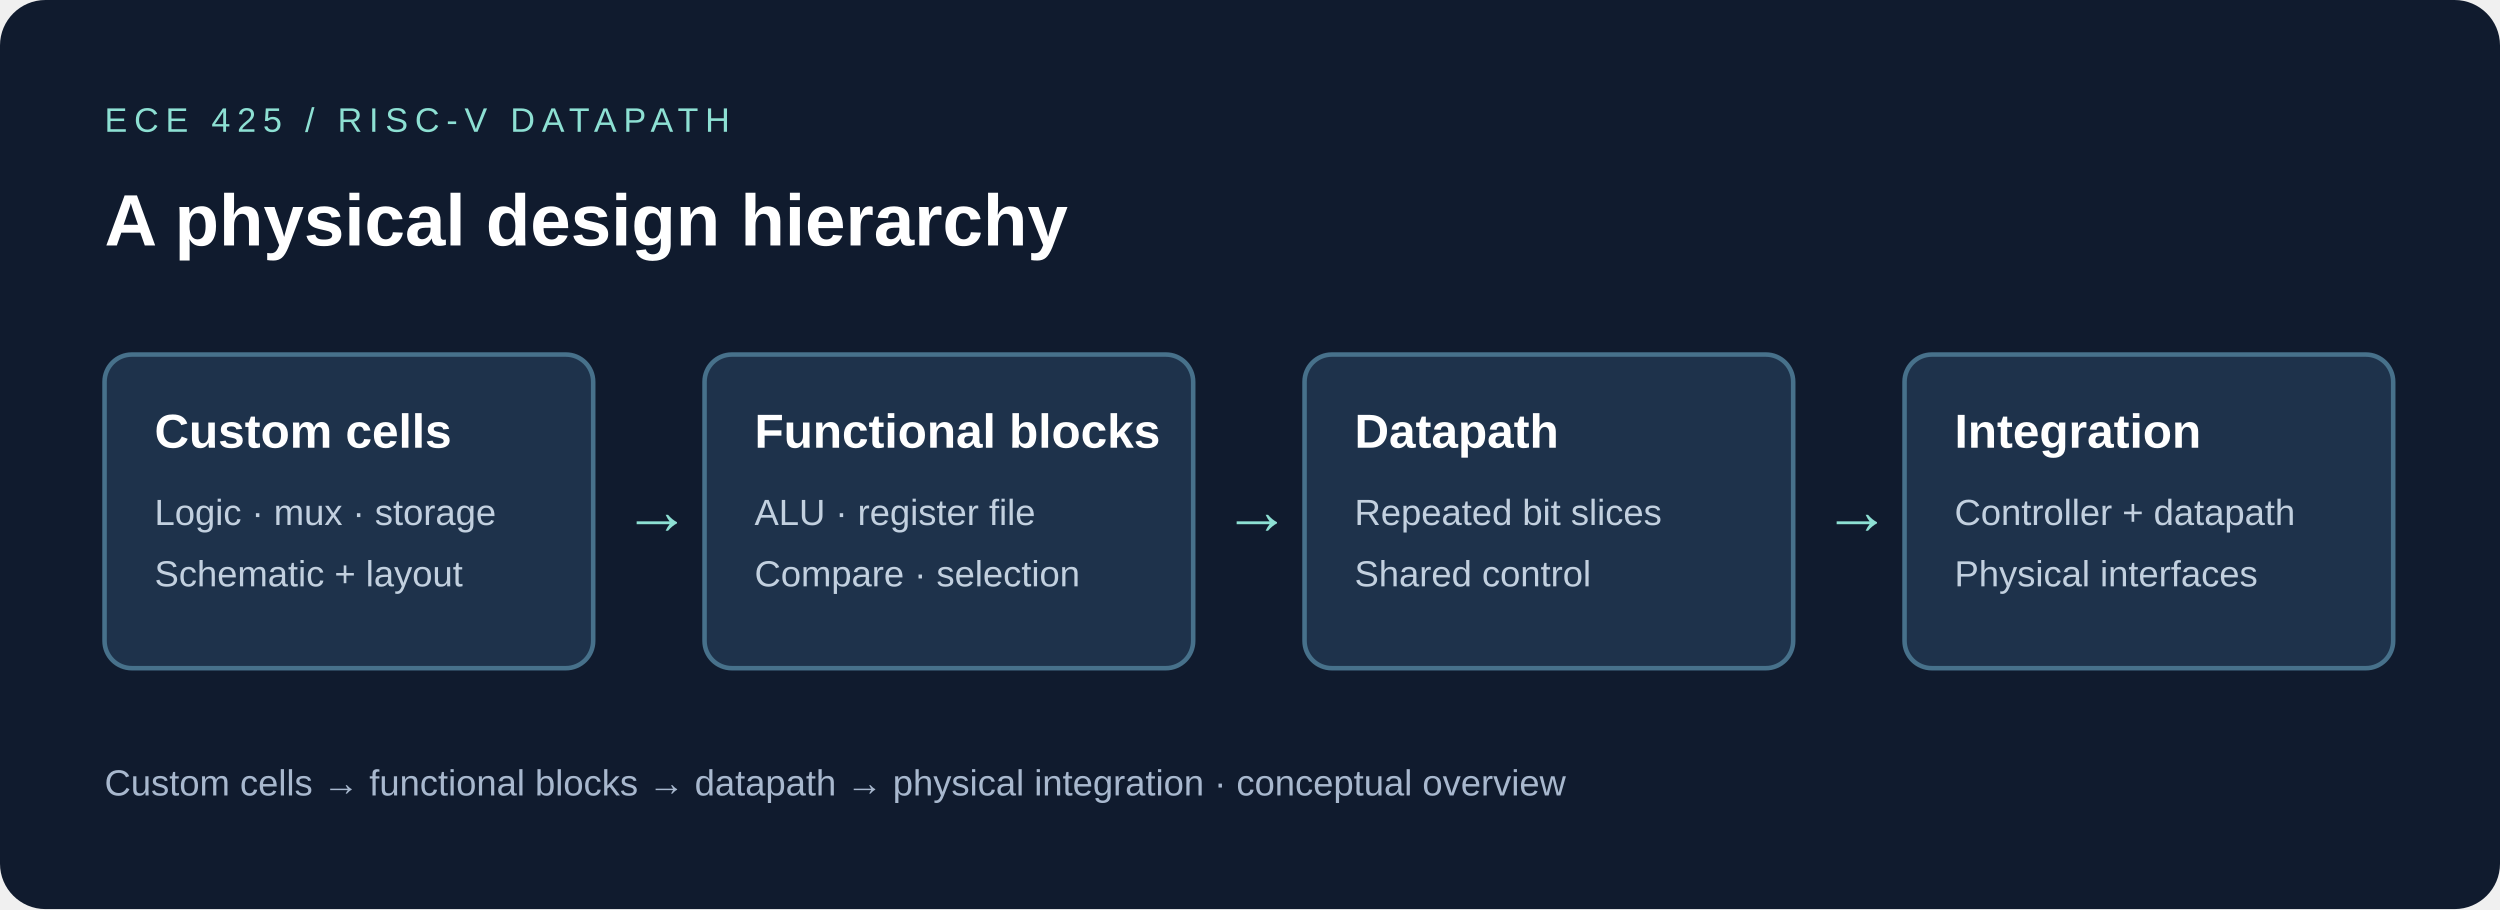
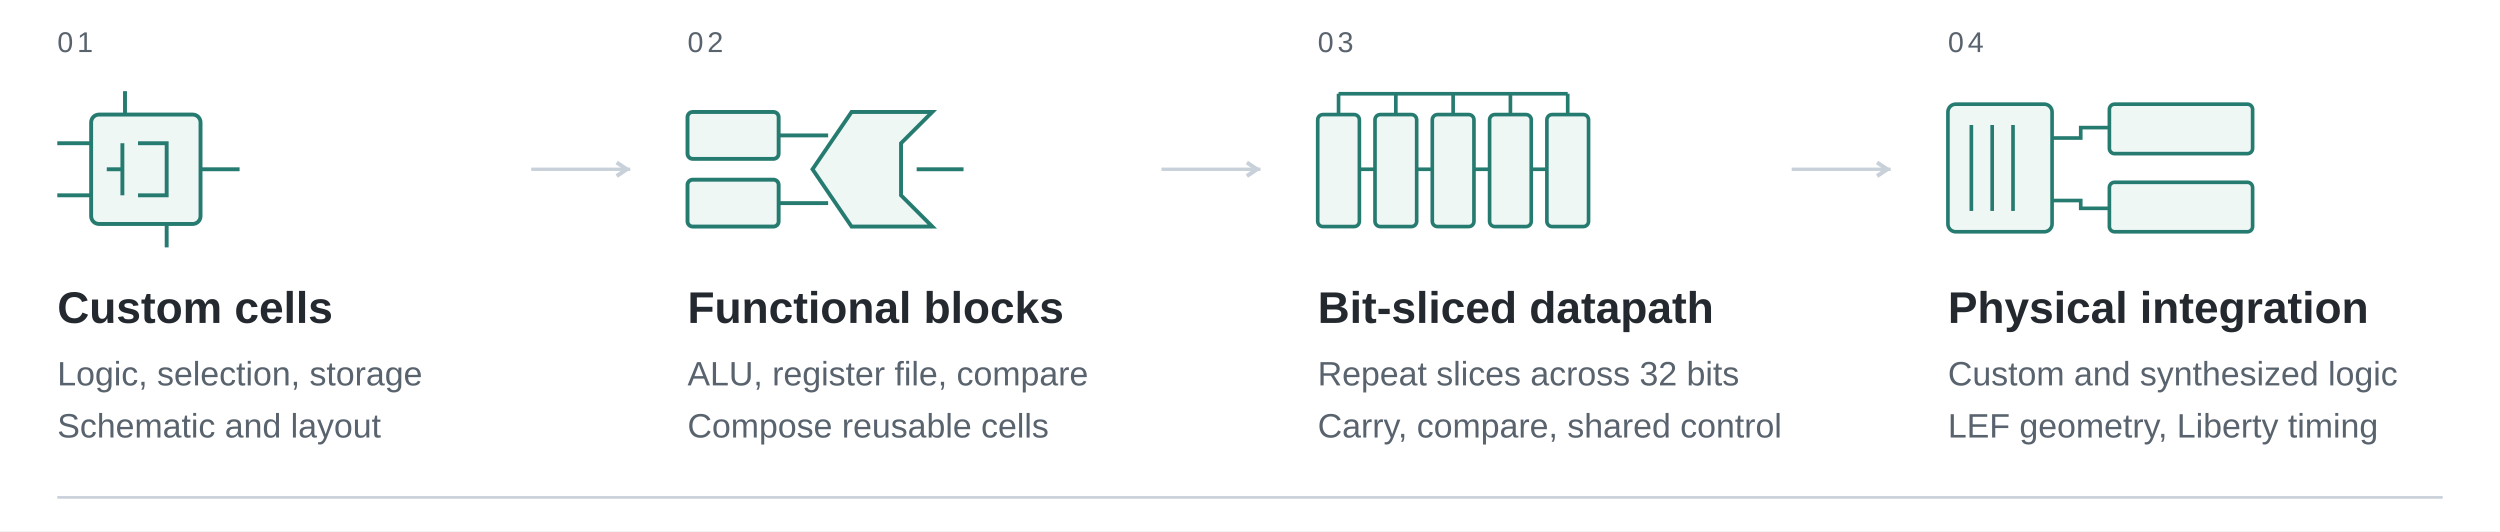
- <svg xmlns="http://www.w3.org/2000/svg" width="1100" height="400" viewBox="0 0 1100 400" role="img" aria-labelledby="title desc">
-   <rect width="1100" height="400" rx="20" fill="#101b2e" />
-   <g font-family="Arial, sans-serif">
-     <text x="46" y="58" fill="#8de0d3" font-size="15" letter-spacing="3">ECE 425 / RISC-V DATAPATH</text>
-     <text x="46" y="108" fill="#fff" font-size="32" font-weight="bold">A physical design hierarchy</text>
-     <g fill="#1e324b" stroke="#47718b" stroke-width="2">
-       <rect x="46" y="156" width="215" height="138" rx="12" />
-       <rect x="310" y="156" width="215" height="138" rx="12" />
-       <rect x="574" y="156" width="215" height="138" rx="12" />
-       <rect x="838" y="156" width="215" height="138" rx="12" />
+ <svg xmlns="http://www.w3.org/2000/svg" width="960" height="204" viewBox="0 0 960 204" fill="none" role="img" aria-labelledby="title desc">
+   <rect width="960" height="204" fill="#ffffff" />
+   <style>text{font-family:-apple-system,BlinkMacSystemFont,"Segoe UI",Arial,sans-serif}.label{font-size:17px;font-weight:600;fill:#24292f}.detail{font-size:13px;fill:#59636e}.index{font-size:11px;letter-spacing:1.5px;fill:#59636e}</style>
+   <defs>
+     <marker id="arrow" markerWidth="6" markerHeight="6" refX="5" refY="3" orient="auto">
+       <path d="m1 1 3 2-3 2" stroke="#c8d0d9" stroke-width="1.2" />
+     </marker>
+   </defs>
+   <g stroke="#c8d0d9" stroke-width="1.3" marker-end="url(#arrow)">
+     <path d="M204 65H242" />
+     <path d="M446 65H484" />
+     <path d="M688 65H726" />
+   </g>
+   <g transform="translate(22 0)">
+     <text class="index" y="20">01</text>
+     <g stroke="#267b70" stroke-width="1.5">
+       <rect x="13" y="44" width="42" height="42" rx="3" fill="#eff7f5" />
+       <path d="M0 55H13M0 75H13M55 65H70M26 44V35M42 86V95" />
+       <path d="M25 55V75M31 55H42V75H31M19 65H25" />
    </g>
-     <g fill="#fff" font-size="21" font-weight="bold">
-       <text x="68" y="197">Custom cells</text>
-       <text x="332" y="197">Functional blocks</text>
-       <text x="596" y="197">Datapath</text>
-       <text x="860" y="197">Integration</text>
+     <text class="label" y="124">Custom cells</text>
+     <text class="detail" y="148">Logic, selection, storage</text>
+     <text class="detail" y="168">Schematic and layout</text>
+   </g>
+   <g transform="translate(264 0)">
+     <text class="index" y="20">02</text>
+     <g stroke="#267b70" stroke-width="1.5" fill="#eff7f5">
+       <rect y="43" width="35" height="18" rx="2" />
+       <rect y="69" width="35" height="18" rx="2" />
+       <path d="M63 43H94L82 55V75L94 87H63L48 65Z" />
+       <path d="M35 52H54M35 78H54M88 65H106" fill="none" />
    </g>
-     <g fill="#c2d0df" font-size="16">
-       <text x="68" y="231">Logic · mux · storage</text>
-       <text x="68" y="258">Schematic + layout</text>
-       <text x="332" y="231">ALU · register file</text>
-       <text x="332" y="258">Compare · selection</text>
-       <text x="596" y="231">Repeated bit slices</text>
-       <text x="596" y="258">Shared control</text>
-       <text x="860" y="231">Controller + datapath</text>
-       <text x="860" y="258">Physical interfaces</text>
+     <text class="label" y="124">Functional blocks</text>
+     <text class="detail" y="148">ALU, register file, compare</text>
+     <text class="detail" y="168">Compose reusable cells</text>
+   </g>
+   <g transform="translate(506 0)">
+     <text class="index" y="20">03</text>
+     <g stroke="#267b70" stroke-width="1.4" fill="#eff7f5">
+       <rect x="0" y="44" width="16" height="43" rx="2" />
+       <rect x="22" y="44" width="16" height="43" rx="2" />
+       <rect x="44" y="44" width="16" height="43" rx="2" />
+       <rect x="66" y="44" width="16" height="43" rx="2" />
+       <rect x="88" y="44" width="16" height="43" rx="2" />
+       <path d="M8 36H96M8 36V44M30 36V44M52 36V44M74 36V44M96 36V44M16 65H22M38 65H44M60 65H66M82 65H88" fill="none" />
    </g>
-     <g fill="#8de0d3" font-size="30">
-       <text x="274" y="235">→</text>
-       <text x="538" y="235">→</text>
-       <text x="802" y="235">→</text>
+     <text class="label" y="124">Bit-sliced datapath</text>
+     <text class="detail" y="148">Repeat slices across 32 bits</text>
+     <text class="detail" y="168">Carry, compare, shared control</text>
+   </g>
+   <g transform="translate(748 0)">
+     <text class="index" y="20">04</text>
+     <g stroke="#267b70" stroke-width="1.4" fill="#eff7f5">
+       <rect y="40" width="40" height="49" rx="3" />
+       <rect x="62" y="40" width="55" height="19" rx="2" />
+       <rect x="62" y="70" width="55" height="19" rx="2" />
+       <path d="M40 53H51V49H62M40 77H51V80H62M9 48V81M17 48V81M25 48V81" fill="none" />
    </g>
-     <text x="46" y="350" fill="#a8b8ce" font-size="16">Custom cells → functional blocks → datapath → physical integration · conceptual overview</text>
+     <text class="label" y="124">Physical integration</text>
+     <text class="detail" y="148">Custom and synthesized logic</text>
+     <text class="detail" y="168">LEF geometry, Liberty timing</text>
  </g>
+   <path d="M22 191H938" stroke="#c8d0d9" stroke-width="1" />
</svg>
